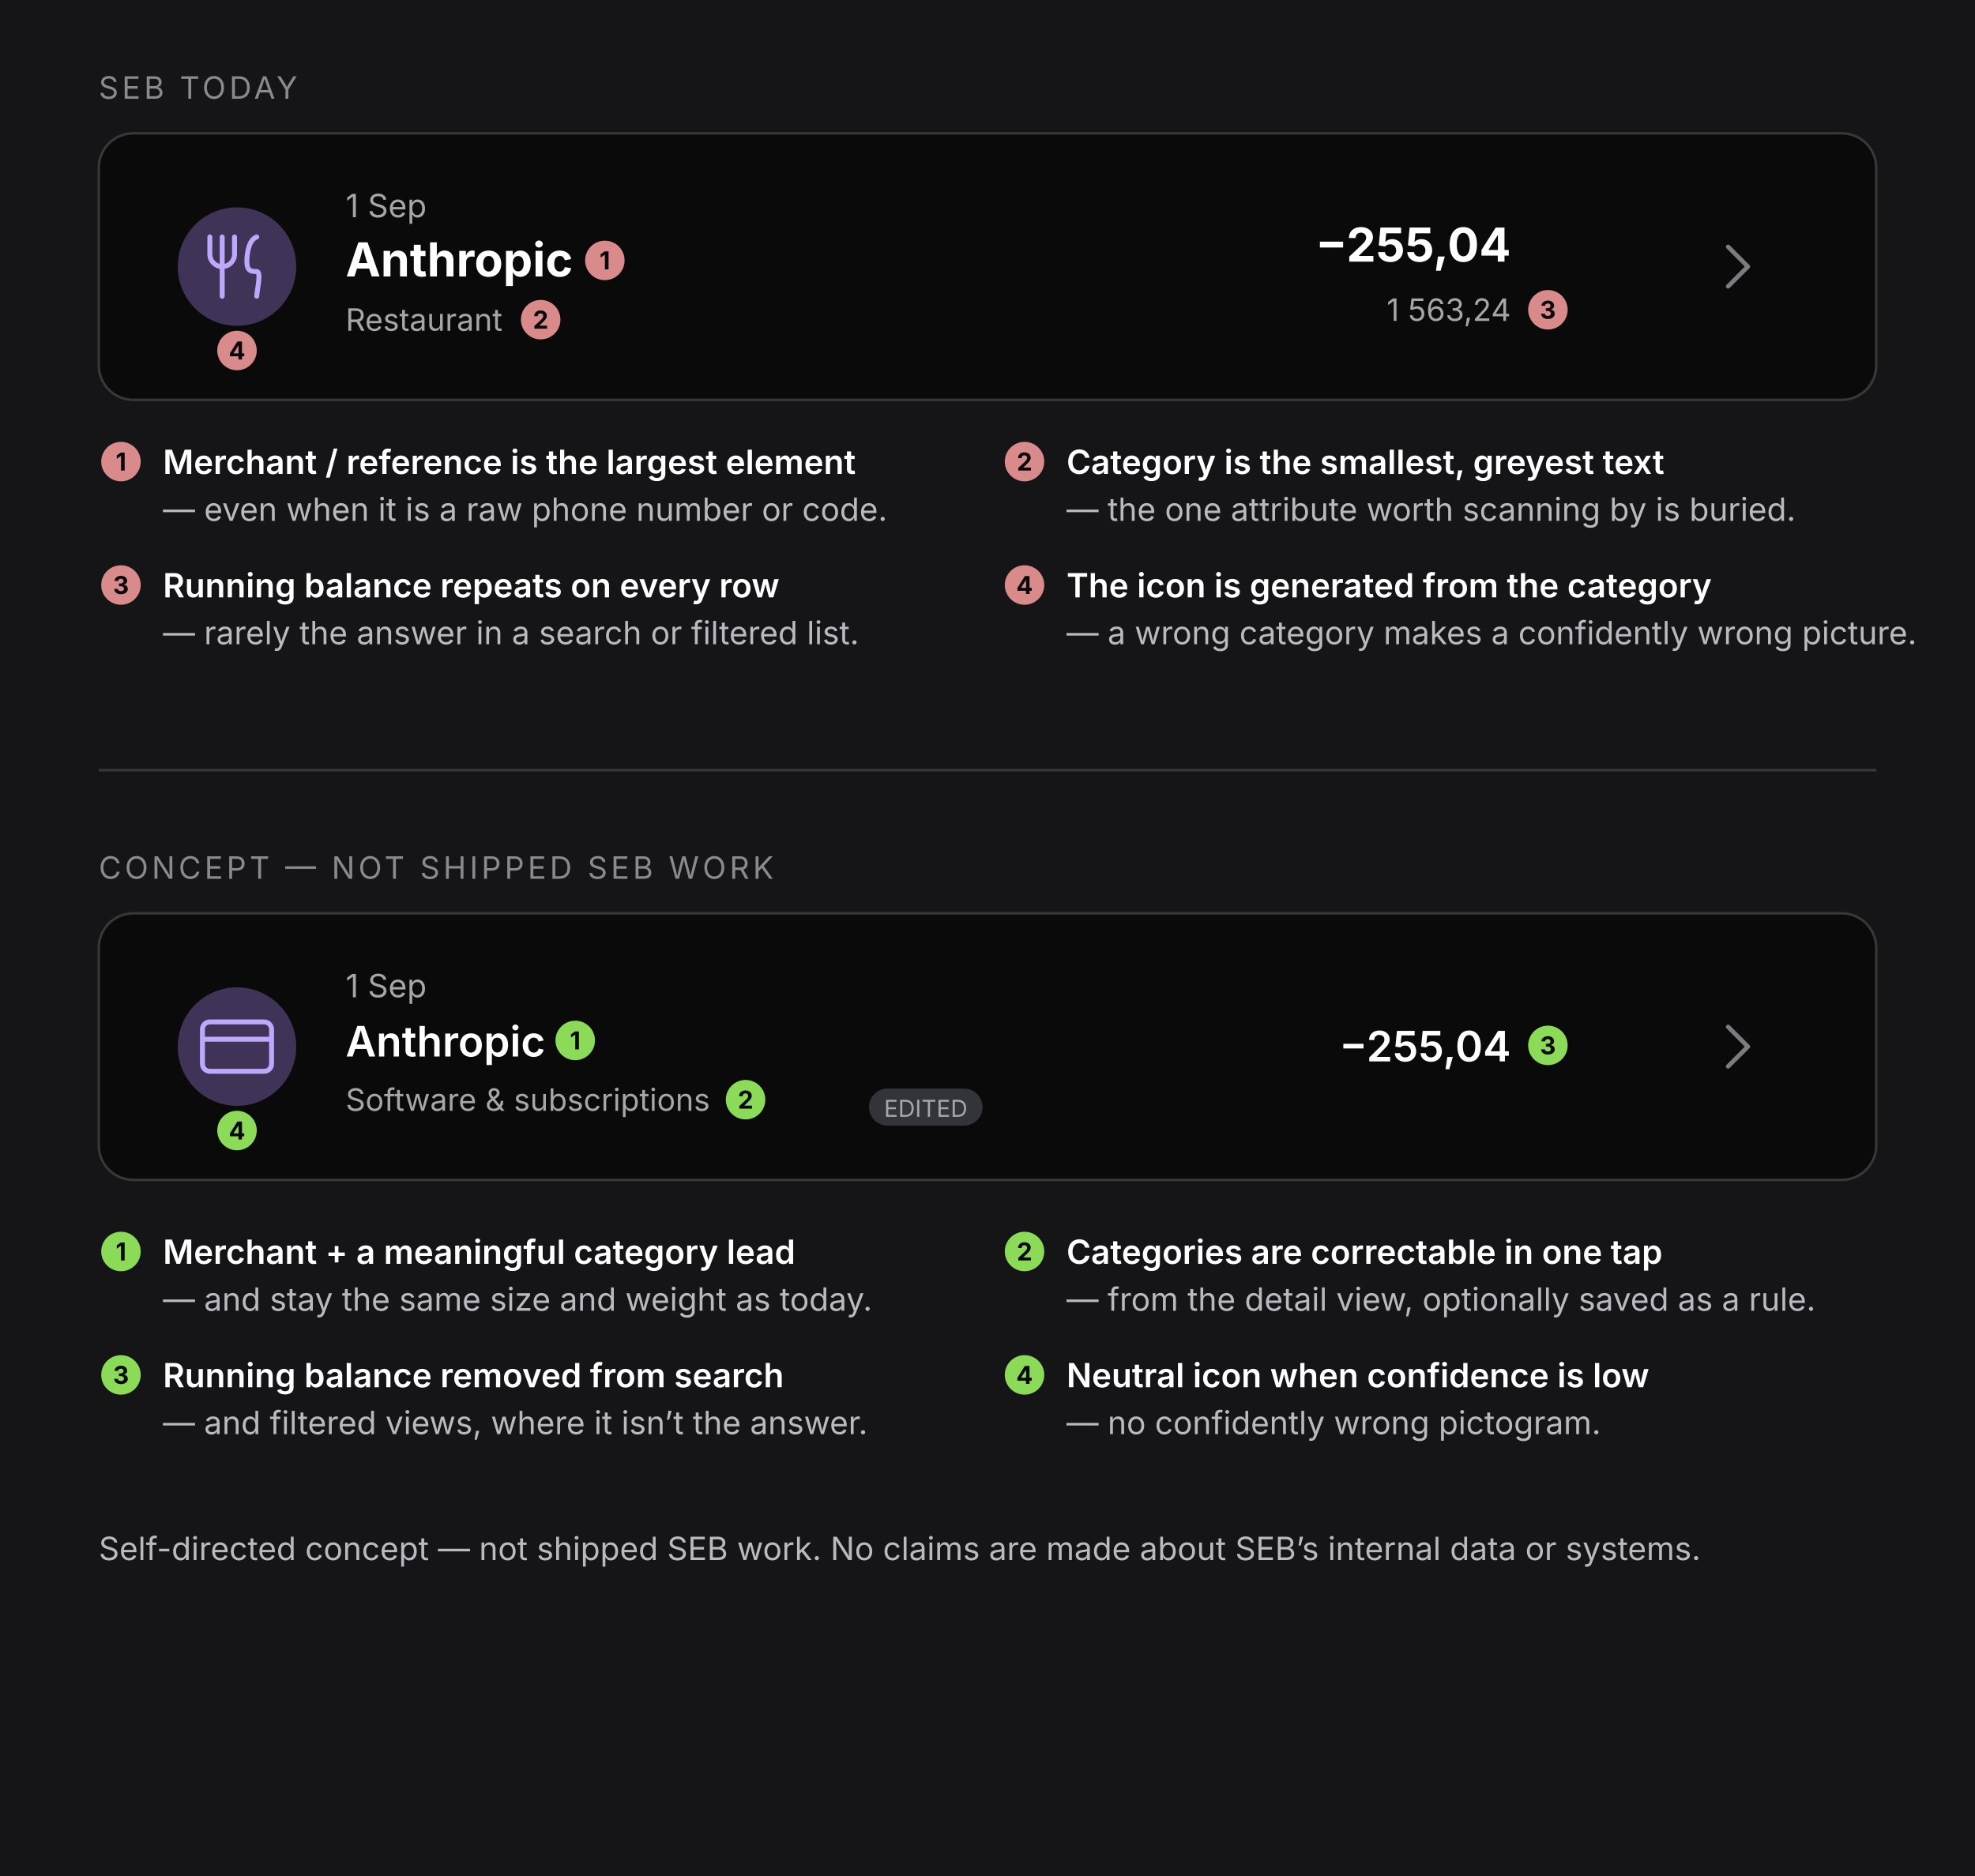
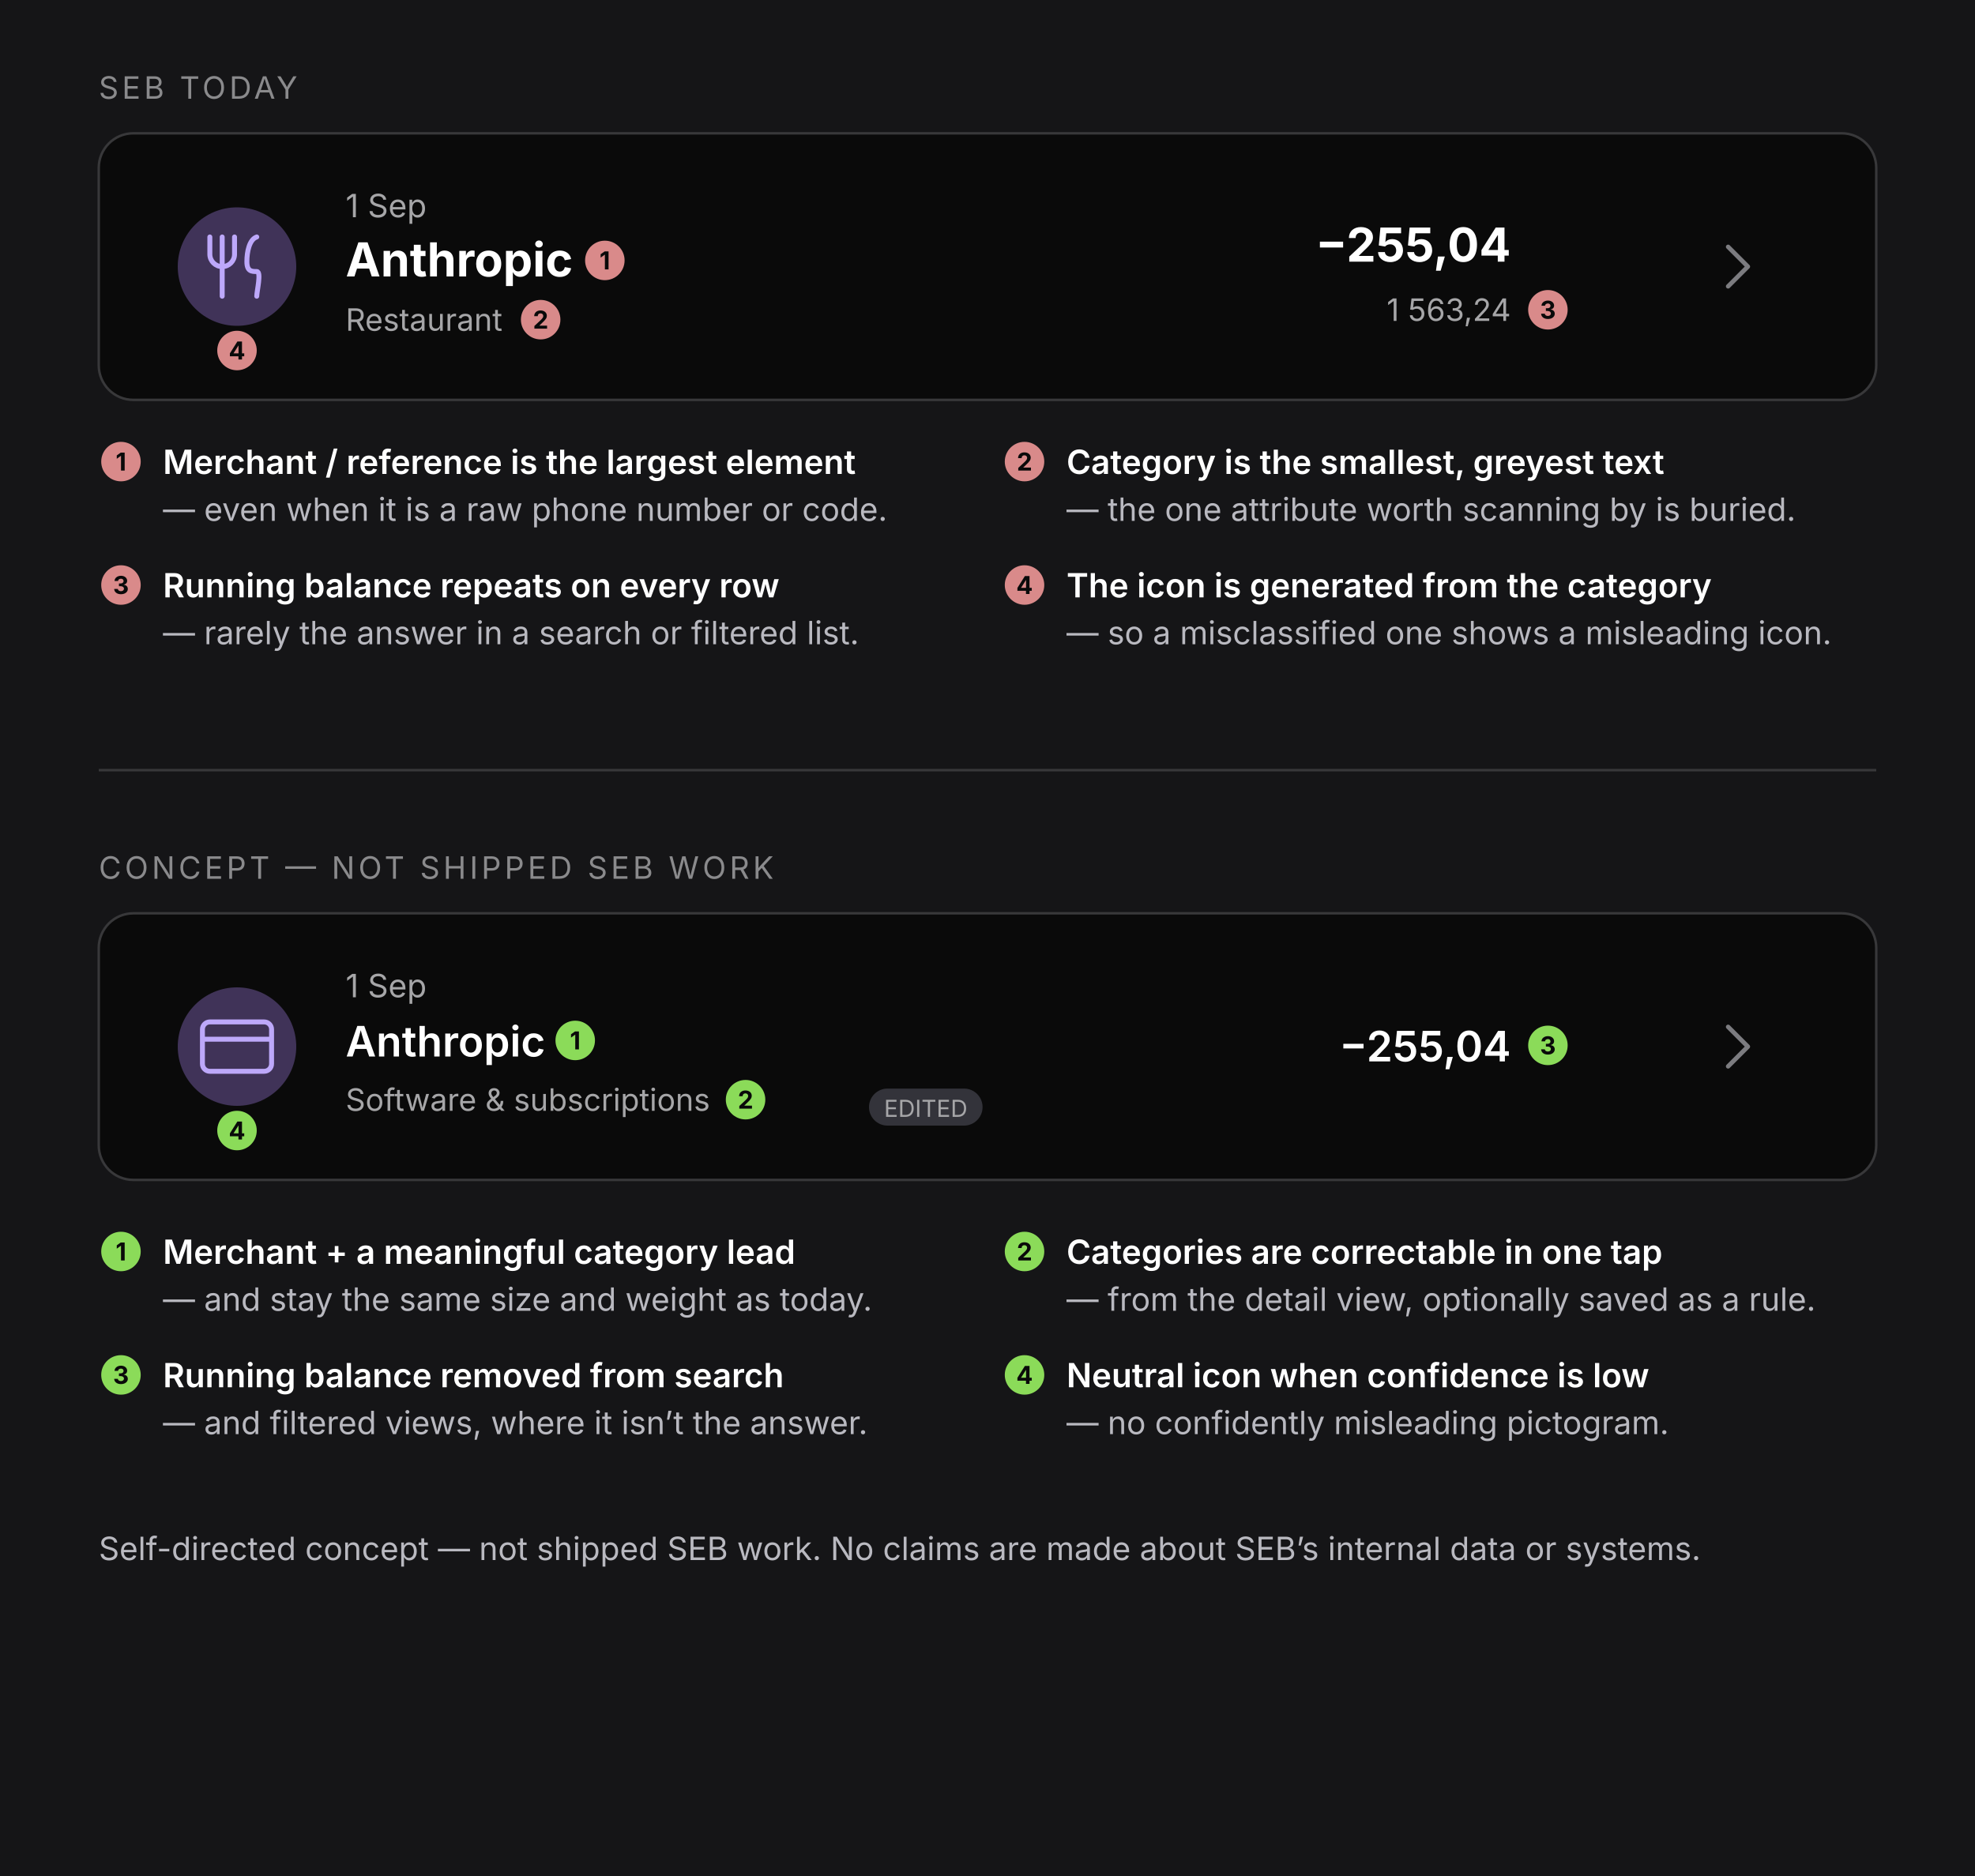
- <svg xmlns="http://www.w3.org/2000/svg" viewBox="0 0 800 760" width="800" height="760" role="img" aria-label="The transaction row, before and after. Today: a reference number is the biggest text even when it's just a code, the category is the smallest text, the account balance is shown on every row, and the icon comes from a category that can be wrong. Concept: the shop name and category are the clearest things and stay the same size, the category can be changed in one tap, the account balance is not shown in search results, and a plain icon is used when the category isn't certain.">
+ <svg xmlns="http://www.w3.org/2000/svg" viewBox="0 0 800 760" width="800" height="760" role="img" aria-label="The transaction row, before and after. Today: a reference number is the biggest text even when it's just a code, the category is the smallest text, the account balance is shown on every row, and the icon comes from a category that can be inaccurate. Concept: the shop name and category are the clearest things and stay the same size, the category can be changed in one tap, the account balance is not shown in search results, and a plain icon is used when the category isn't certain.">
  <defs>
    <style>
      text{font-family:-apple-system,'SF Pro Text','Segoe UI','Inter',system-ui,sans-serif;fill:#FFFFFF}
      .sec{fill:#A6A6A8}
      .plabel{fill:#8A8A8C;font-size:12.5px;letter-spacing:1.4px}
      .noteh{fill:#FFFFFF;font-size:13.5px;font-weight:600}
      .note{fill:#B9B9C0;font-size:13px}
      .num{fill:#0A0A0A;font-size:10px;font-weight:700;dominant-baseline:central}
    </style>
  </defs>
  <rect width="800" height="760" fill="#151517" />
  <text x="40" y="40" class="plabel">SEB TODAY</text>
  <rect x="40" y="54" width="720" height="108" rx="14" fill="#0A0A0A" stroke="#38383A" stroke-width="1" />
  <circle cx="96" cy="108" r="24" fill="#403358" />
  <line x1="90" y1="96" x2="90" y2="120" stroke="#BDA8FA" stroke-width="2" stroke-linecap="round" />
  <path d="M85 96v7a5 5 0 0010 0v-7" fill="none" stroke="#BDA8FA" stroke-width="2" stroke-linecap="round" />
  <path d="M104 96c-3 1-4 6-4 10s2 4 4 4 0 8 0 10" fill="none" stroke="#BDA8FA" stroke-width="2" stroke-linecap="round" />
  <text x="140" y="88" class="sec" font-size="13">1 Sep</text>
  <text x="140" y="112" font-size="19" font-weight="700">Anthropic</text>
  <text x="140" y="134" class="sec" font-size="12.5">Restaurant</text>
  <text x="612" y="106" font-size="19" font-weight="700" text-anchor="end">−255,04</text>
  <text x="612" y="130" class="sec" font-size="12.5" text-anchor="end">1 563,24</text>
  <path d="M700 100l8 8-8 8" fill="none" stroke="#7C7C80" stroke-width="1.8" stroke-linecap="round" stroke-linejoin="round" />
  <g>
    <circle cx="245" cy="105.5" r="8" fill="#D98A8A" />
    <text x="245" y="105.5" class="num" text-anchor="middle">1</text>
    <circle cx="219" cy="129.5" r="8" fill="#D98A8A" />
    <text x="219" y="129.5" class="num" text-anchor="middle">2</text>
    <circle cx="627" cy="125.5" r="8" fill="#D98A8A" />
    <text x="627" y="125.5" class="num" text-anchor="middle">3</text>
    <circle cx="96" cy="142" r="8" fill="#D98A8A" />
    <text x="96" y="142" class="num" text-anchor="middle">4</text>
  </g>
  <g>
    <circle cx="49" cy="187" r="8" fill="#D98A8A" />
    <text x="49" y="187" class="num" text-anchor="middle">1</text>
    <text x="66" y="192" class="noteh">Merchant / reference is the largest element</text>
    <text x="66" y="211" class="note">— even when it is a raw phone number or code.</text>
    <circle cx="415" cy="187" r="8" fill="#D98A8A" />
    <text x="415" y="187" class="num" text-anchor="middle">2</text>
    <text x="432" y="192" class="noteh">Category is the smallest, greyest text</text>
    <text x="432" y="211" class="note">— the one attribute worth scanning by is buried.</text>
    <circle cx="49" cy="237" r="8" fill="#D98A8A" />
    <text x="49" y="237" class="num" text-anchor="middle">3</text>
    <text x="66" y="242" class="noteh">Running balance repeats on every row</text>
    <text x="66" y="261" class="note">— rarely the answer in a search or filtered list.</text>
    <circle cx="415" cy="237" r="8" fill="#D98A8A" />
    <text x="415" y="237" class="num" text-anchor="middle">4</text>
    <text x="432" y="242" class="noteh">The icon is generated from the category</text>
-     <text x="432" y="261" class="note">— a wrong category makes a confidently wrong picture.</text>
+     <text x="432" y="261" class="note">— so a misclassified one shows a misleading icon.</text>
  </g>
  <line x1="40" y1="312" x2="760" y2="312" stroke="#38383A" stroke-width="1" />
  <text x="40" y="356" class="plabel">CONCEPT — NOT SHIPPED SEB WORK</text>
  <rect x="40" y="370" width="720" height="108" rx="14" fill="#0A0A0A" stroke="#38383A" stroke-width="1" />
  <circle cx="96" cy="424" r="24" fill="#403358" />
  <rect x="82" y="414" width="28" height="20" rx="3" fill="none" stroke="#BDA8FA" stroke-width="2" />
  <line x1="82" y1="421" x2="110" y2="421" stroke="#BDA8FA" stroke-width="2" />
  <text x="140" y="404" class="sec" font-size="13">1 Sep</text>
  <text x="140" y="428" font-size="17" font-weight="600">Anthropic</text>
  <text x="140" y="450" class="sec" font-size="12.5">Software &amp; subscriptions</text>
  <g transform="translate(352,441)">
    <rect x="0" y="0" width="46" height="15" rx="7.5" fill="#33333A" />
    <text x="23" y="8" font-size="9.5" class="sec" text-anchor="middle" dominant-baseline="central">EDITED</text>
  </g>
  <text x="612" y="430" font-size="17" font-weight="600" text-anchor="end">−255,04</text>
  <path d="M700 416l8 8-8 8" fill="none" stroke="#7C7C80" stroke-width="1.8" stroke-linecap="round" stroke-linejoin="round" />
  <g>
    <circle cx="233" cy="421.5" r="8" fill="#8BDB59" />
    <text x="233" y="421.5" class="num" text-anchor="middle">1</text>
    <circle cx="302" cy="445.5" r="8" fill="#8BDB59" />
    <text x="302" y="445.5" class="num" text-anchor="middle">2</text>
    <circle cx="627" cy="423.5" r="8" fill="#8BDB59" />
    <text x="627" y="423.5" class="num" text-anchor="middle">3</text>
    <circle cx="96" cy="458" r="8" fill="#8BDB59" />
    <text x="96" y="458" class="num" text-anchor="middle">4</text>
  </g>
  <g>
    <circle cx="49" cy="507" r="8" fill="#8BDB59" />
    <text x="49" y="507" class="num" text-anchor="middle">1</text>
    <text x="66" y="512" class="noteh">Merchant + a meaningful category lead</text>
    <text x="66" y="531" class="note">— and stay the same size and weight as today.</text>
    <circle cx="415" cy="507" r="8" fill="#8BDB59" />
    <text x="415" y="507" class="num" text-anchor="middle">2</text>
    <text x="432" y="512" class="noteh">Categories are correctable in one tap</text>
    <text x="432" y="531" class="note">— from the detail view, optionally saved as a rule.</text>
    <circle cx="49" cy="557" r="8" fill="#8BDB59" />
    <text x="49" y="557" class="num" text-anchor="middle">3</text>
    <text x="66" y="562" class="noteh">Running balance removed from search</text>
    <text x="66" y="581" class="note">— and filtered views, where it isn’t the answer.</text>
    <circle cx="415" cy="557" r="8" fill="#8BDB59" />
    <text x="415" y="557" class="num" text-anchor="middle">4</text>
    <text x="432" y="562" class="noteh">Neutral icon when confidence is low</text>
-     <text x="432" y="581" class="note">— no confidently wrong pictogram.</text>
+     <text x="432" y="581" class="note">— no confidently misleading pictogram.</text>
  </g>
  <text x="40" y="632" class="note" fill="#8A8A8C">Self-directed concept — not shipped SEB work. No claims are made about SEB’s internal data or systems.</text>
</svg>
